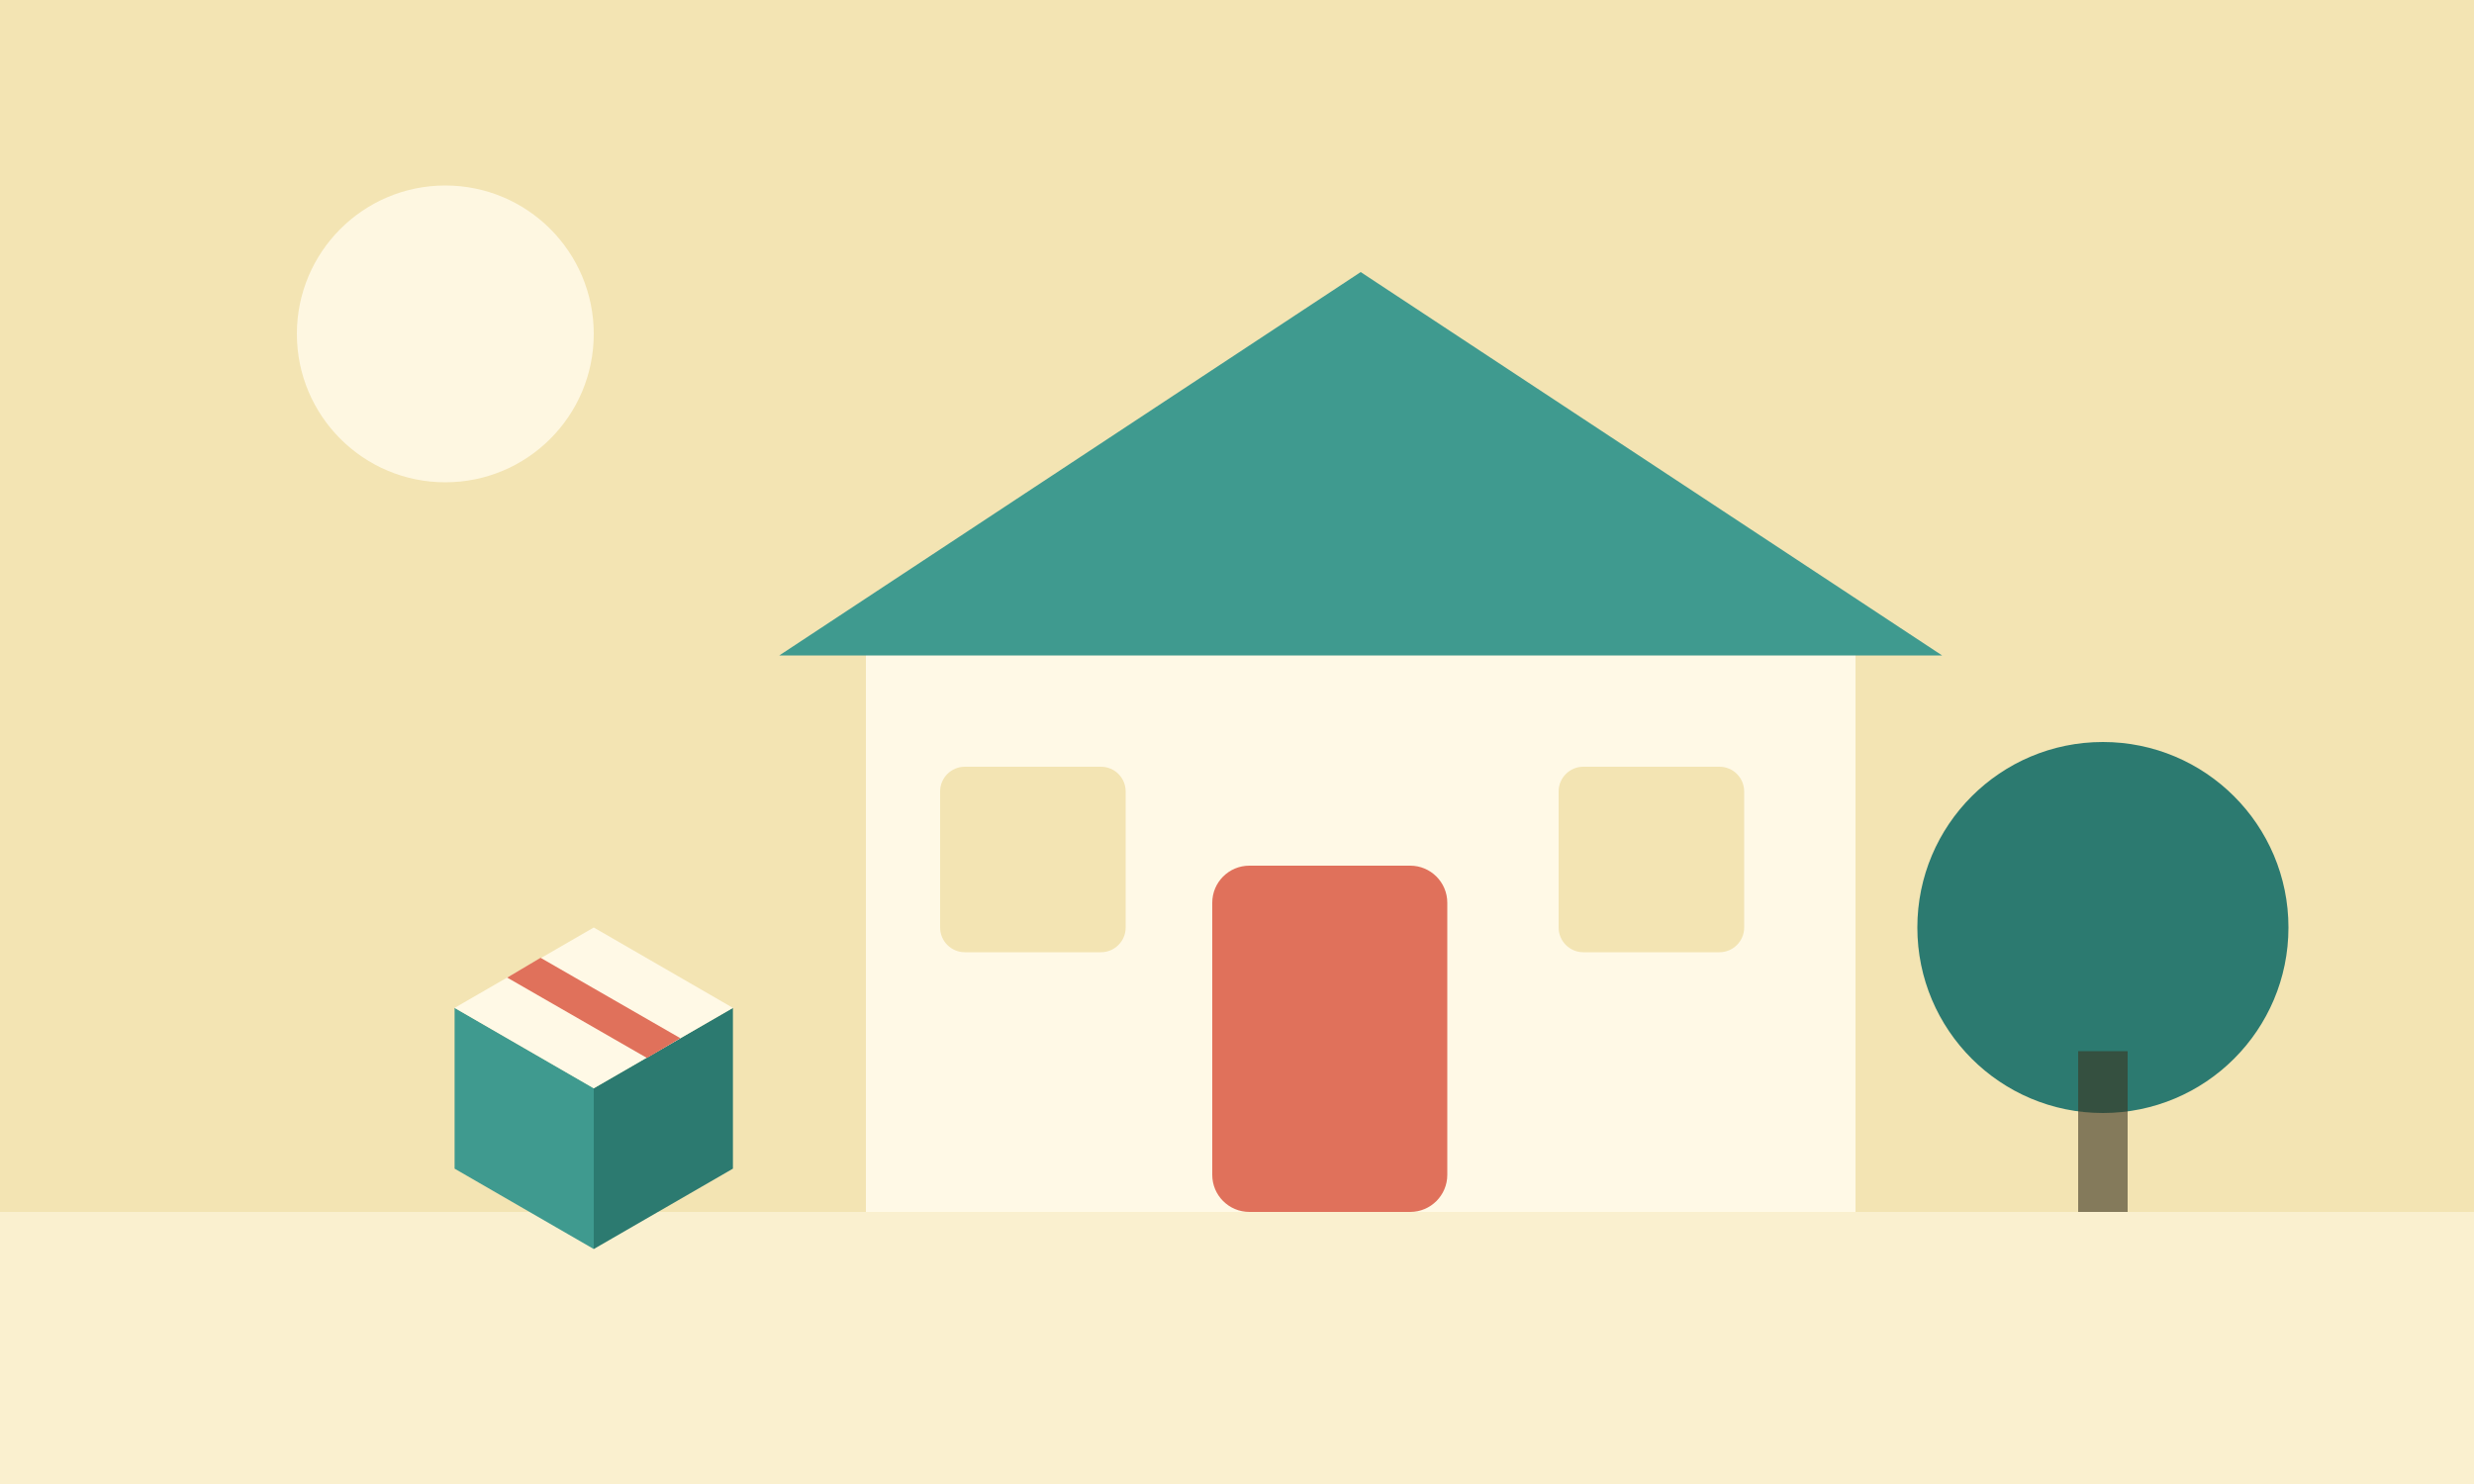
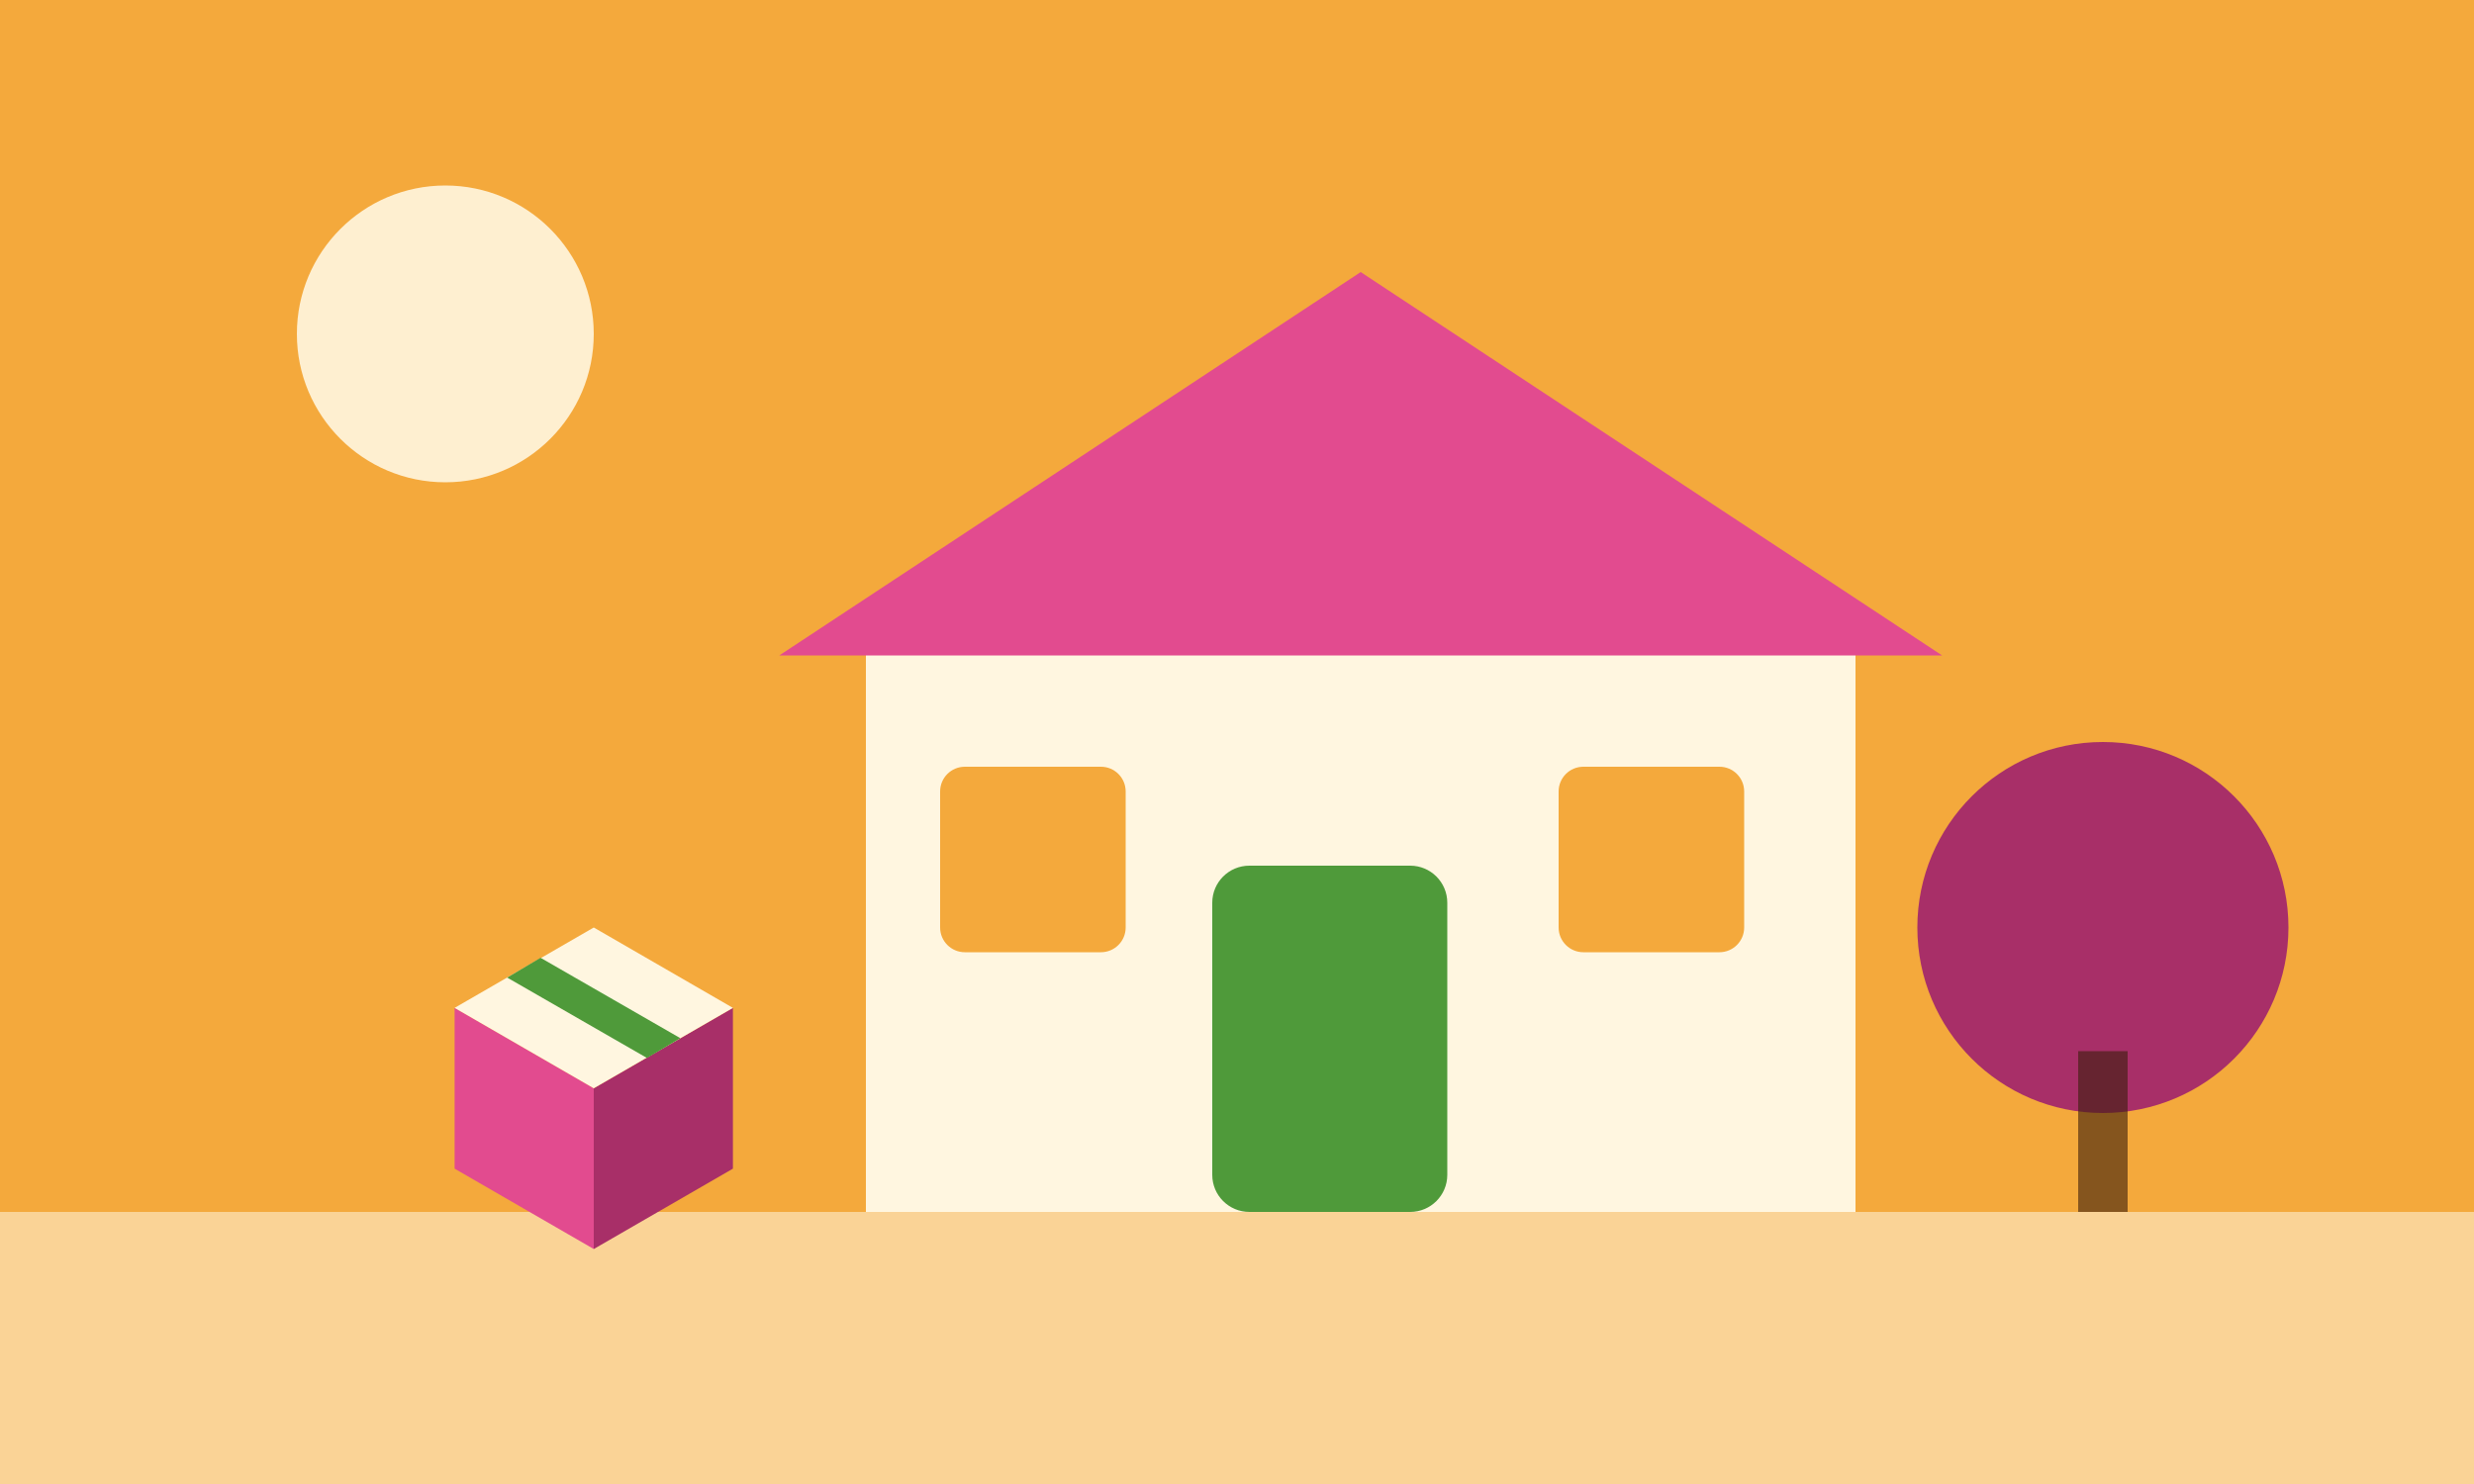
<svg xmlns="http://www.w3.org/2000/svg" viewBox="0 0 400 240" preserveAspectRatio="xMidYMid slice">
-   <rect width="400" height="240" fill="#f3e4b3" />
-   <circle cx="72" cy="54" r="24" fill="#fff9e6" opacity=".9" />
-   <rect x="0" y="196" width="400" height="44" fill="#fff9e6" opacity=".55" />
-   <rect x="228" y="62" width="18" height="40" fill="#2c7a70" />
-   <rect x="140" y="104" width="160" height="92" fill="#fff9e6" />
-   <polygon points="126,106 220,44 314,106" fill="#3f9a8f" />
-   <rect x="196" y="140" width="38" height="56" rx="6" fill="#e0715b" />
-   <rect x="152" y="124" width="30" height="30" rx="4" fill="#f3e4b3" />
-   <rect x="252" y="124" width="30" height="30" rx="4" fill="#f3e4b3" />
-   <polygon points="73.5,163.0 96.0,176.0 96.0,202.0 73.5,189.0" fill="#3f9a8f" />
-   <polygon points="96.0,176.0 118.5,163.0 118.5,189.0 96.0,202.0" fill="#2c7a70" />
-   <polygon points="96.0,150.0 118.5,163.0 96.0,176.0 73.5,163.0" fill="#fff9e6" />
-   <polygon points="87.4,154.9 82.0,158.1 104.6,171.1 110.0,167.9" fill="#e0715b" />
-   <circle cx="340" cy="150" r="30" fill="#2c7a70" />
-   <rect x="336" y="170" width="8" height="26" fill="#3a3320" opacity=".6" />
+   <rect width="400" height="240" fill="#f4a93c" />
+   <circle cx="72" cy="54" r="24" fill="#fff6e0" opacity=".9" />
+   <rect x="0" y="196" width="400" height="44" fill="#fff6e0" opacity=".55" />
+   <rect x="228" y="62" width="18" height="40" fill="#a82f68" />
+   <rect x="140" y="104" width="160" height="92" fill="#fff6e0" />
+   <polygon points="126,106 220,44 314,106" fill="#e24b8f" />
+   <rect x="196" y="140" width="38" height="56" rx="6" fill="#4f9a3a" />
+   <rect x="152" y="124" width="30" height="30" rx="4" fill="#f4a93c" />
+   <rect x="252" y="124" width="30" height="30" rx="4" fill="#f4a93c" />
+   <polygon points="73.5,163.0 96.0,176.0 96.0,202.0 73.5,189.0" fill="#e24b8f" />
+   <polygon points="96.0,176.0 118.5,163.0 118.5,189.0 96.0,202.0" fill="#a82f68" />
+   <polygon points="96.0,150.0 118.5,163.0 96.0,176.0 73.5,163.0" fill="#fff6e0" />
+   <polygon points="87.4,154.9 82.0,158.1 104.6,171.1 110.0,167.9" fill="#4f9a3a" />
+   <circle cx="340" cy="150" r="30" fill="#a82f68" />
+   <rect x="336" y="170" width="8" height="26" fill="#3a1d0a" opacity=".6" />
</svg>
